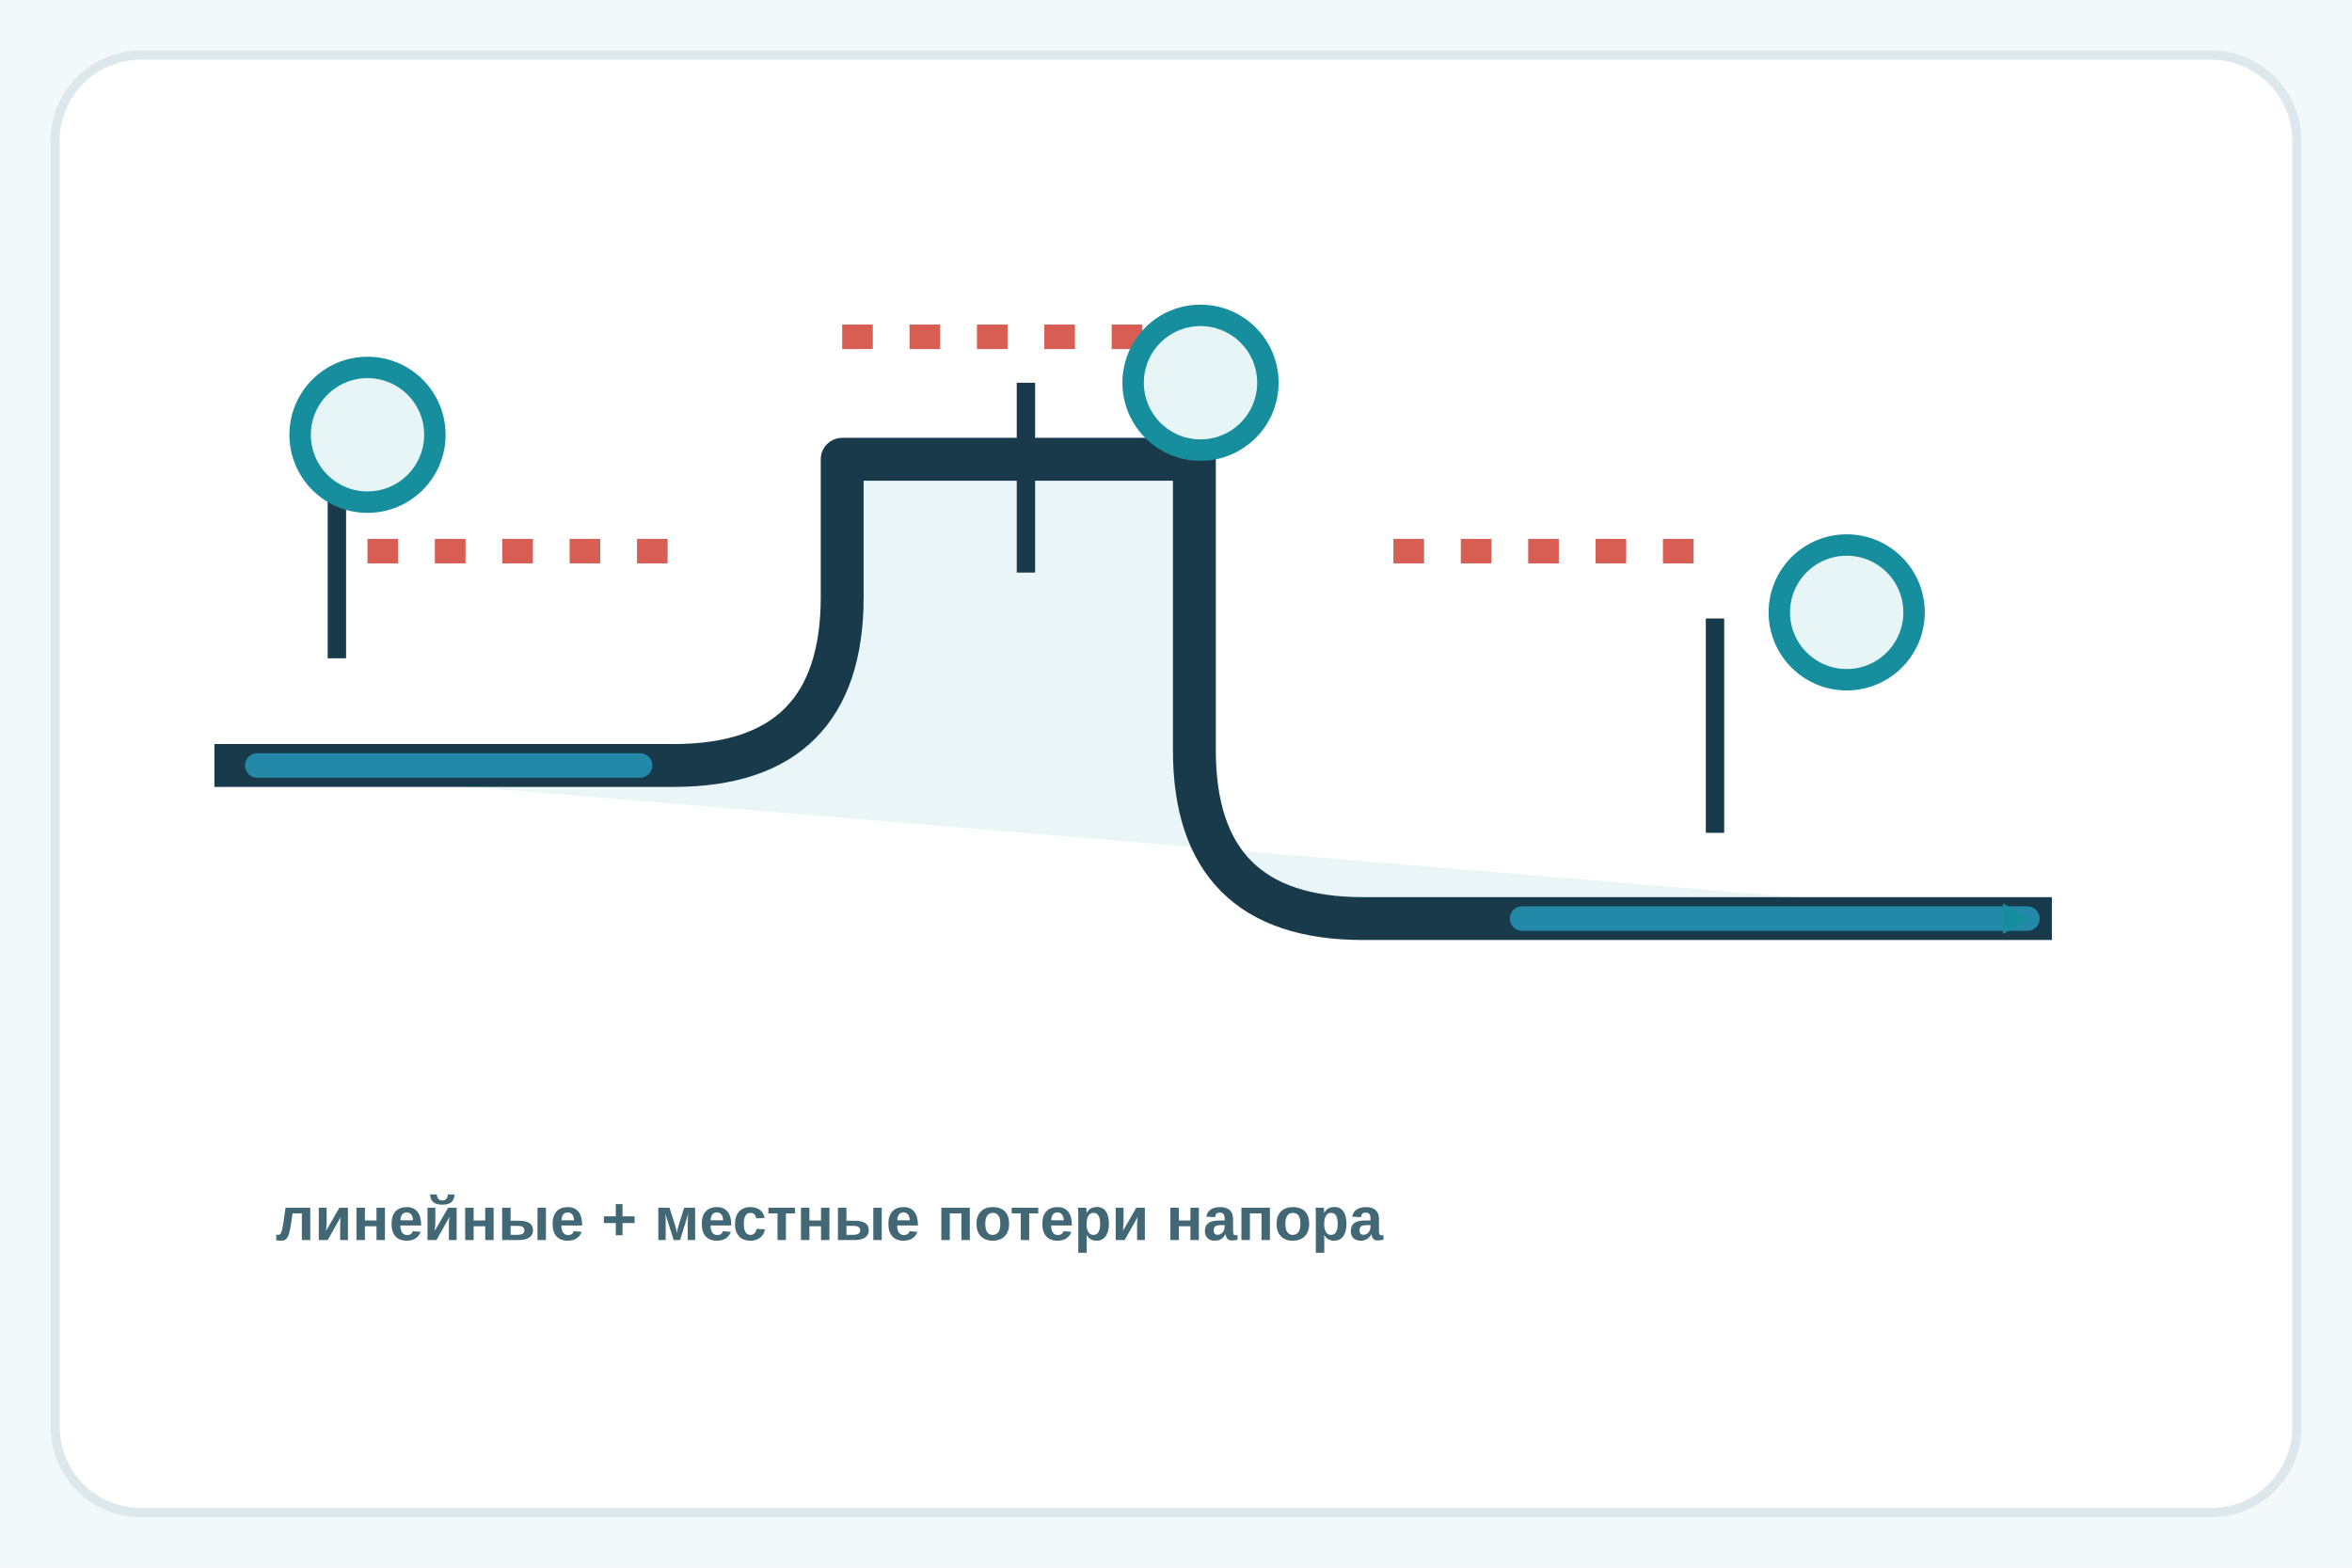
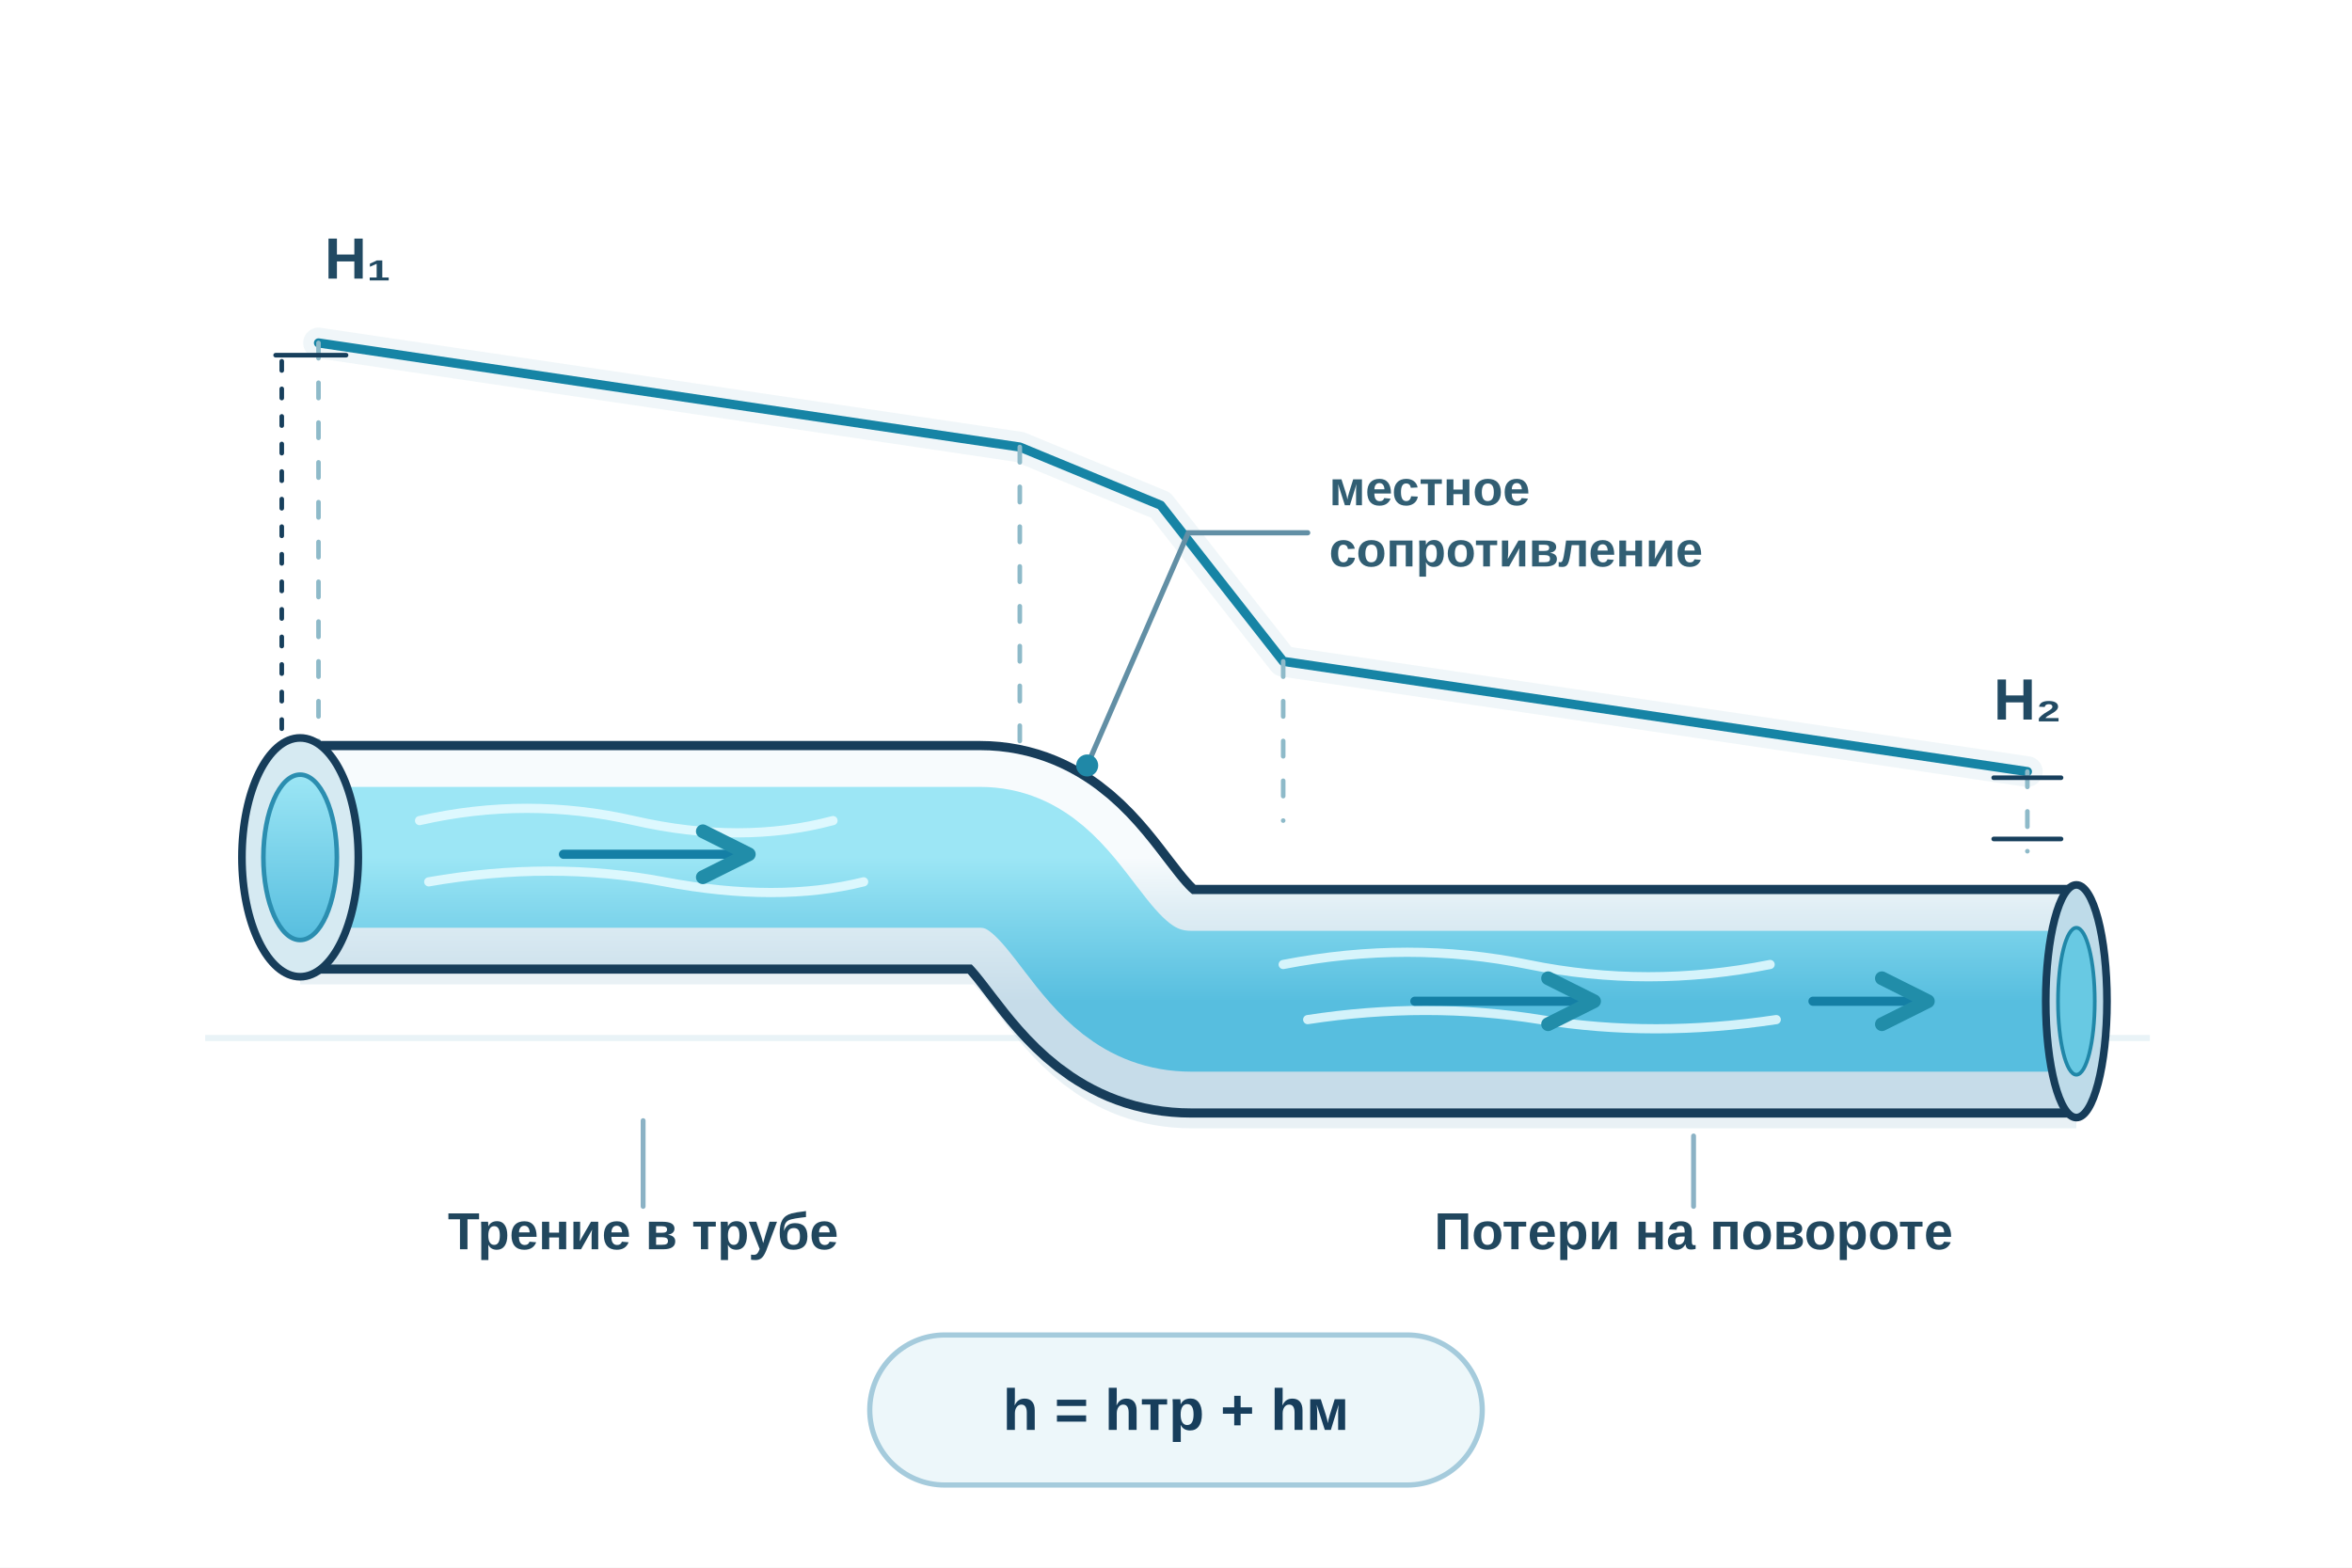
- <svg xmlns="http://www.w3.org/2000/svg" width="768" height="512" viewBox="0 0 768 512">
+ <svg xmlns="http://www.w3.org/2000/svg" width="768" height="512" viewBox="0 0 768 512" role="img" aria-labelledby="title desc">
  <defs>
-     <marker id="arrow" markerWidth="12" markerHeight="12" refX="9" refY="6" orient="auto" markerUnits="userSpaceOnUse">
-       <path d="M1 1l9 5-9 5z" fill="#178e9e" />
+     <linearGradient id="pipe" x1="0" y1="0" x2="0" y2="1">
+       <stop stop-color="#f7fbfd" />
+       <stop offset=".38" stop-color="#deedf4" />
+       <stop offset="1" stop-color="#c6dce9" />
+     </linearGradient>
+     <linearGradient id="water" x1="0" y1="0" x2="0" y2="1">
+       <stop stop-color="#9ce6f5" />
+       <stop offset="1" stop-color="#57bedf" />
+     </linearGradient>
+     <linearGradient id="fade" x1="0" y1="0" x2="1" y2="0">
+       <stop stop-color="#eff8fb" stop-opacity=".8" />
+       <stop offset="1" stop-color="#fff" stop-opacity="0" />
+     </linearGradient>
+     <marker id="arrow" markerWidth="7" markerHeight="7" refX="5.5" refY="3.5" orient="auto">
+       <path d="M1 1 6 3.5 1 6" fill="none" stroke="#218da9" stroke-width="1.5" stroke-linecap="round" stroke-linejoin="round" />
    </marker>
  </defs>
-   <style>.pipe{fill:#eaf5f7;stroke:#183a4a;stroke-width:14;stroke-linejoin:round}.pipe.thin{stroke-width:10}.water{fill:none;stroke:#2489a8;stroke-width:12;stroke-linecap:round}.water.thin{stroke-width:8}.pool{fill:#cbeef0;stroke:#183a4a;stroke-width:12;stroke-linejoin:round}.soft-stroke{fill:#eaf5f7;stroke:#183a4a;stroke-width:10}.label{font:800 28px "Source Sans Pro",Arial,sans-serif;fill:#183a4a}.small{font:700 20px "Source Sans Pro",Arial,sans-serif;fill:#426775}</style>
-   <rect width="768" height="512" fill="#f3f8f9" />
-   <rect x="18" y="18" width="732" height="476" rx="28" fill="#fff" stroke="#dce8eb" stroke-width="3" />
-   <g>
-     <path class="pipe" d="M70 250h150q55 0 55-55V150h115v95q0 55 55 55h225" />
-     <path class="water thin" d="M84 250h125m288 50h165" marker-end="url(#arrow)" />
-     <path d="M120 180h100m55-70h115m65 70h110" stroke="#d85d52" stroke-width="8" stroke-dasharray="10 12" />
-     <path d="M110 155v60m225-90v62m225 15v70" stroke="#183a4a" stroke-width="6" />
-     <circle fill="#e8f5f7" stroke="#178e9e" stroke-width="7" cx="120" cy="142" r="22" />
-     <circle fill="#e8f5f7" stroke="#178e9e" stroke-width="7" cx="392" cy="125" r="22" />
-     <circle fill="#e8f5f7" stroke="#178e9e" stroke-width="7" cx="603" cy="200" r="22" />
-     <text x="90" y="405" class="small">линейные + местные потери напора</text>
+   <rect width="768" height="512" fill="#ffffff" />
+   <path d="M67 339 H702" stroke="#e9f3f7" stroke-width="2" />
+   <g stroke-linecap="round" stroke-linejoin="round" fill="none">
+     <path d="M104 112 L333 146 L379 165 L419 216 L662 252" stroke="#d5e7ed" stroke-width="10" opacity=".36" />
+     <path d="M104 112 L333 146 L379 165 L419 216 L662 252" stroke="#1684a5" stroke-width="3" />
+     <path d="M104 112 V278 M333 146 V268 M419 216 V268 M662 252 V278" stroke="#8ebac9" stroke-width="1.5" stroke-dasharray="5 8" />
+     <path d="M90 116 H113 M90 274 H113 M651 254 H673 M651 274 H673" stroke="#173f5c" stroke-width="1.5" />
+     <path d="M92 118 V271" stroke="#173f5c" stroke-width="1.5" stroke-dasharray="3 6" />
+   </g>
+   <text x="106" y="91" font-family="Arial, sans-serif" fill="#214a63" font-size="19" font-weight="600">H₁</text>
+   <text x="651" y="235" font-family="Arial, sans-serif" fill="#214a63" font-size="19" font-weight="600">H₂</text>
+   <path d="M98 280 H320 C351 280 354 327 389 327 H678" fill="none" stroke="#b0cedc" stroke-width="67" stroke-linecap="butt" stroke-linejoin="round" opacity=".28" transform="translate(0 8)" />
+   <path d="M98 280 H320 C351 280 354 327 389 327 H678" fill="none" stroke="#173d5a" stroke-width="76" stroke-linecap="butt" stroke-linejoin="round" />
+   <path d="M98 280 H320 C351 280 354 327 389 327 H678" fill="none" stroke="url(#pipe)" stroke-width="70" stroke-linecap="butt" stroke-linejoin="round" />
+   <path d="M98 280 H320 C351 280 354 327 389 327 H678" fill="none" stroke="url(#water)" stroke-width="46" stroke-linecap="butt" stroke-linejoin="round" />
+   <g fill="none" stroke="#e9fcff" stroke-width="3" opacity=".85" stroke-linecap="round">
+     <path d="M137 268 Q172 260 207 268 T272 268" />
+     <path d="M140 288 Q180 281 217 288 T282 288" />
+     <path d="M419 315 Q460 307 499 315 T578 315" />
+     <path d="M427 333 Q466 327 503 333 T580 333" />
+   </g>
+   <g fill="none" stroke="#147fa5" stroke-width="3" marker-end="url(#arrow)" stroke-linecap="round">
+     <path d="M184 279 H243" />
+     <path d="M462 327 H519" />
+     <path d="M592 327 H628" />
+   </g>
+   <ellipse cx="98" cy="280" rx="19" ry="39" fill="#d6eaf2" stroke="#173d5a" stroke-width="2.5" />
+   <ellipse cx="98" cy="280" rx="12" ry="27" fill="url(#water)" stroke="#2b8eb0" stroke-width="1.5" />
+   <ellipse cx="678" cy="327" rx="10" ry="38" fill="#bedbe9" stroke="#173d5a" stroke-width="2.5" />
+   <ellipse cx="678" cy="327" rx="6" ry="24" fill="#68c9e3" stroke="#2087a8" stroke-width="1.2" />
+   <path d="M355 250 L388 174 H427" fill="none" stroke="#628fa5" stroke-width="1.7" stroke-linecap="round" />
+   <circle cx="355" cy="250" r="3.6" fill="#2088a7" />
+   <text x="434" y="165" font-family="Arial, sans-serif" font-size="16" font-weight="600" fill="#315e73">местное</text>
+   <text x="434" y="185" font-family="Arial, sans-serif" font-size="16" font-weight="600" fill="#315e73">сопротивление</text>
+   <g font-family="Arial, sans-serif" fill="#21475e" text-anchor="middle">
+     <text x="210" y="408" font-size="17" font-weight="600">Трение в трубе</text>
+     <text x="553" y="408" font-size="17" font-weight="600">Потери на повороте</text>
+   </g>
+   <g stroke="#8bb2c5" stroke-width="1.6" fill="none" stroke-linecap="round">
+     <path d="M210 394 V366" />
+     <path d="M553 394 V371" />
+   </g>
+   <g transform="translate(284 436)">
+     <rect x="0" y="0" width="200" height="49" rx="24.5" fill="#edf7fa" stroke="#a5cbdc" stroke-width="1.7" />
+     <text x="100" y="31" font-family="Arial, sans-serif" font-size="19" font-weight="600" fill="#173e5c" text-anchor="middle">h = hтр + hм</text>
  </g>
</svg>
